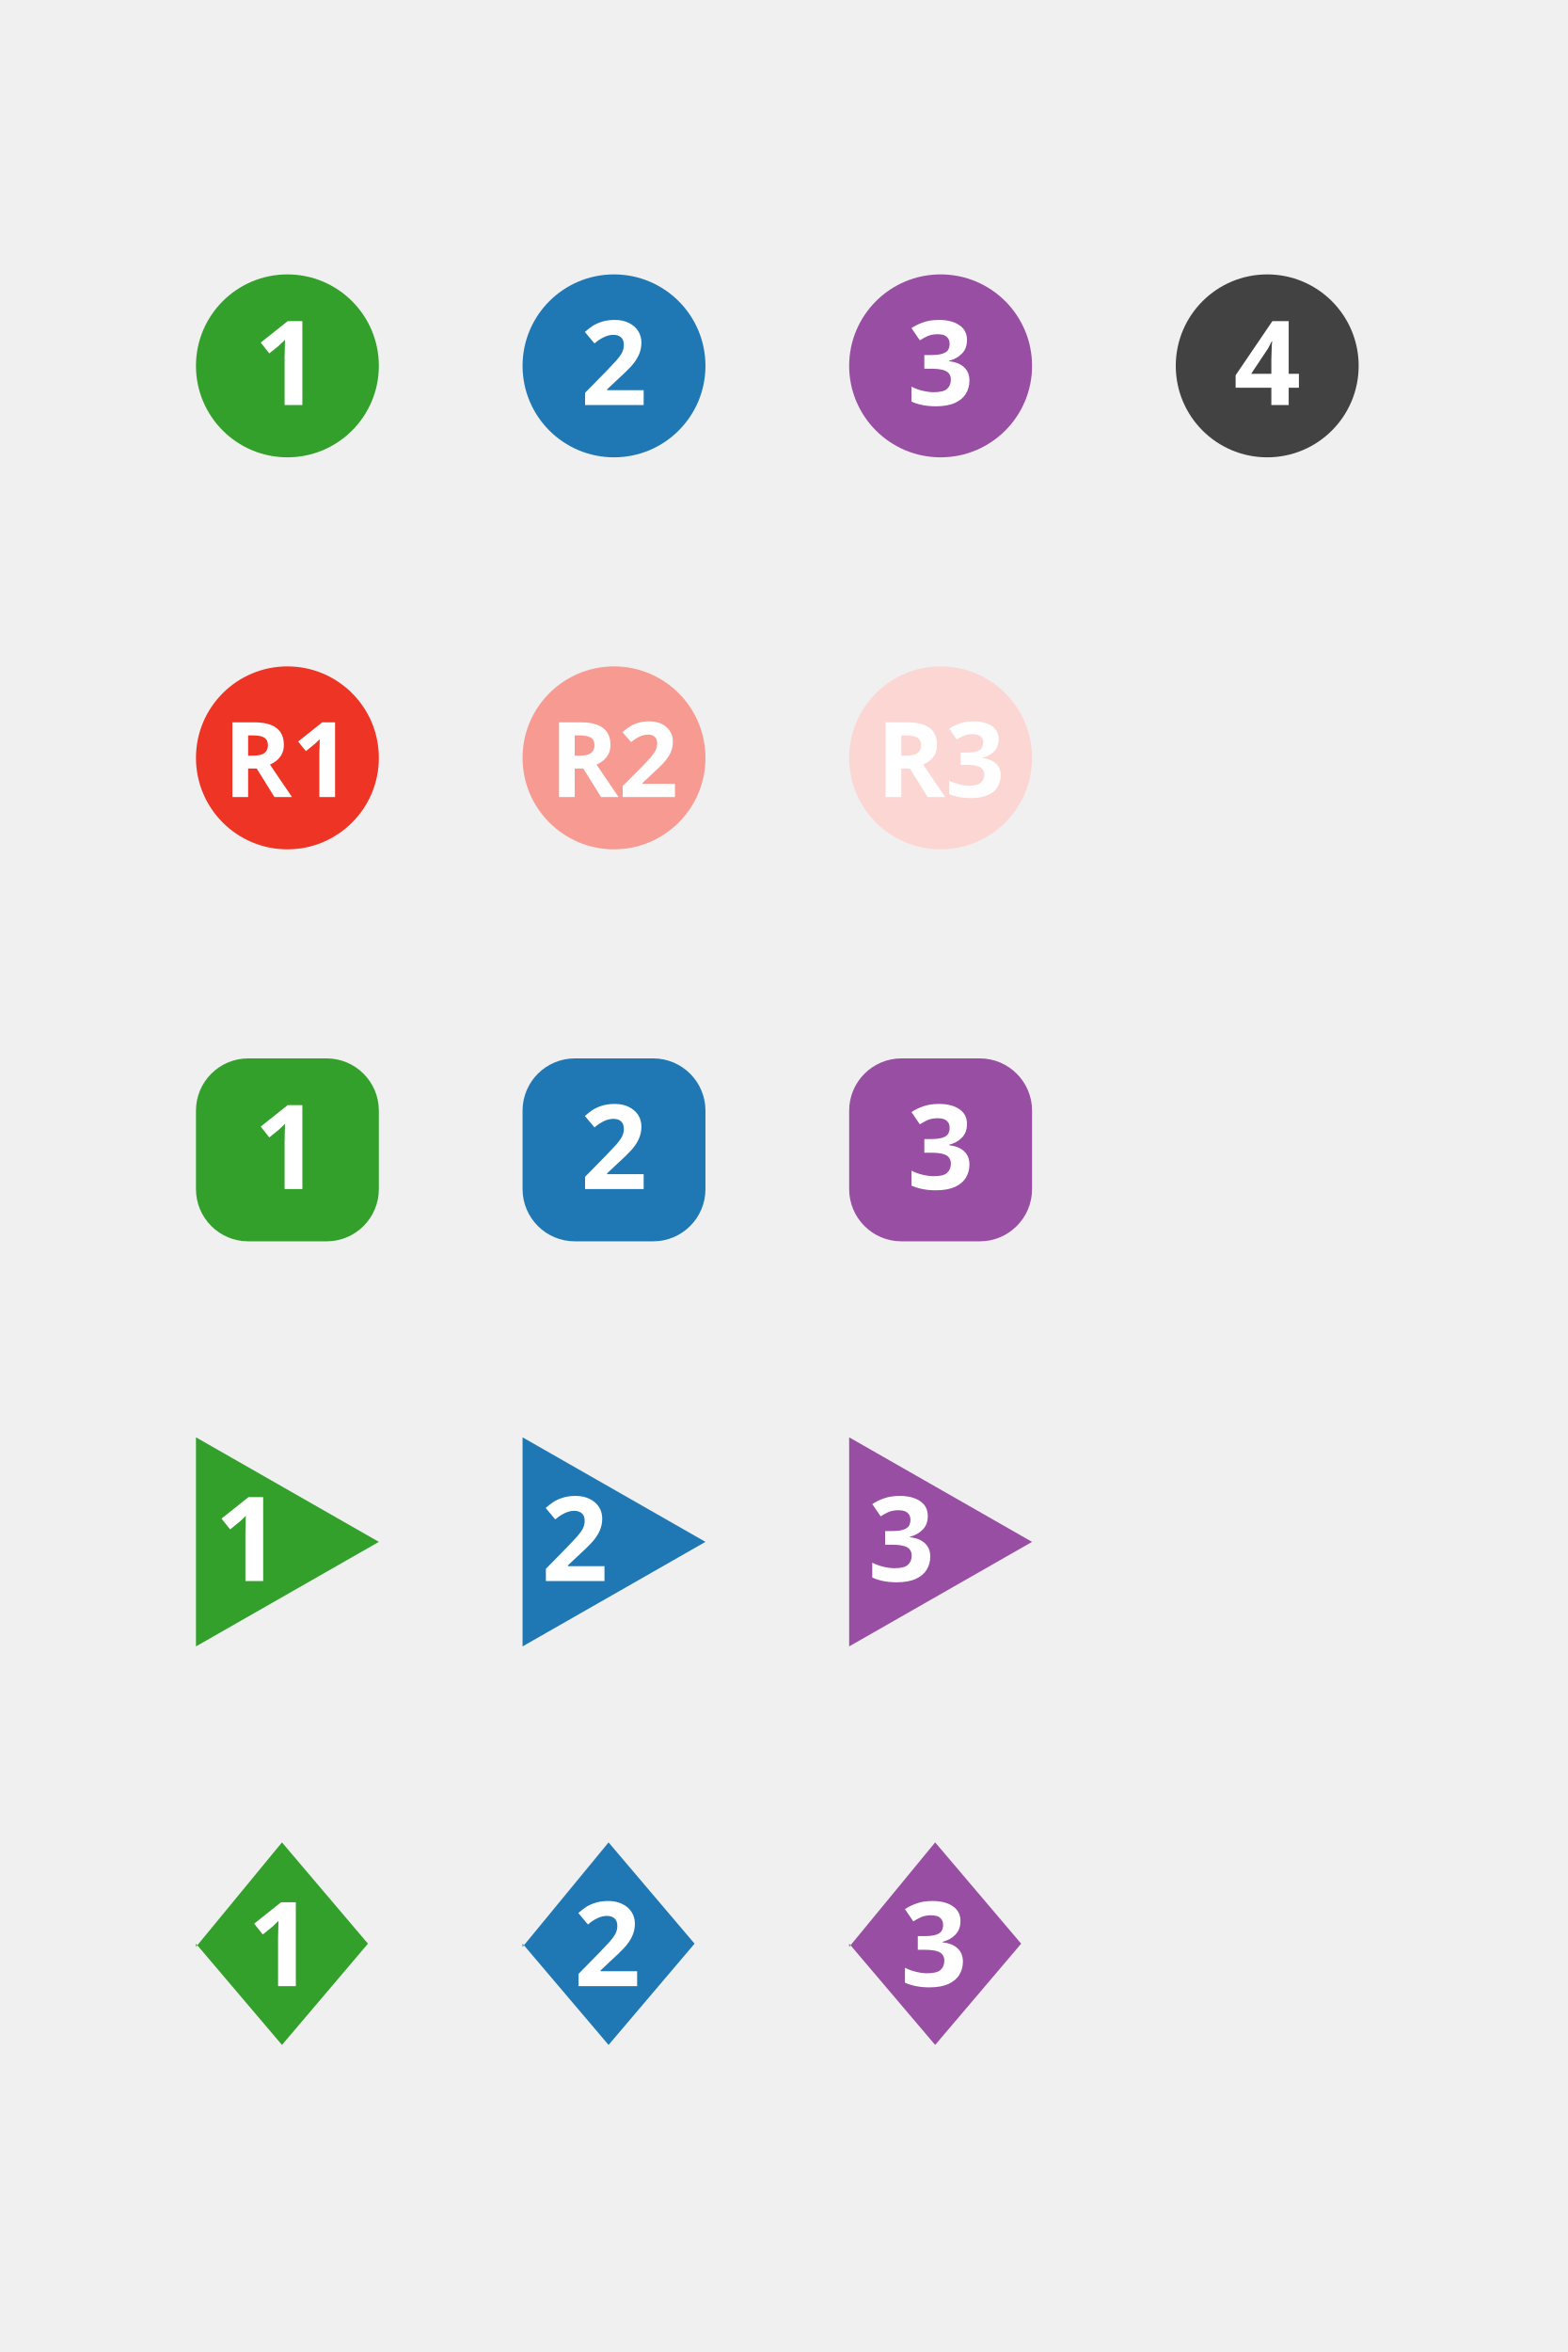
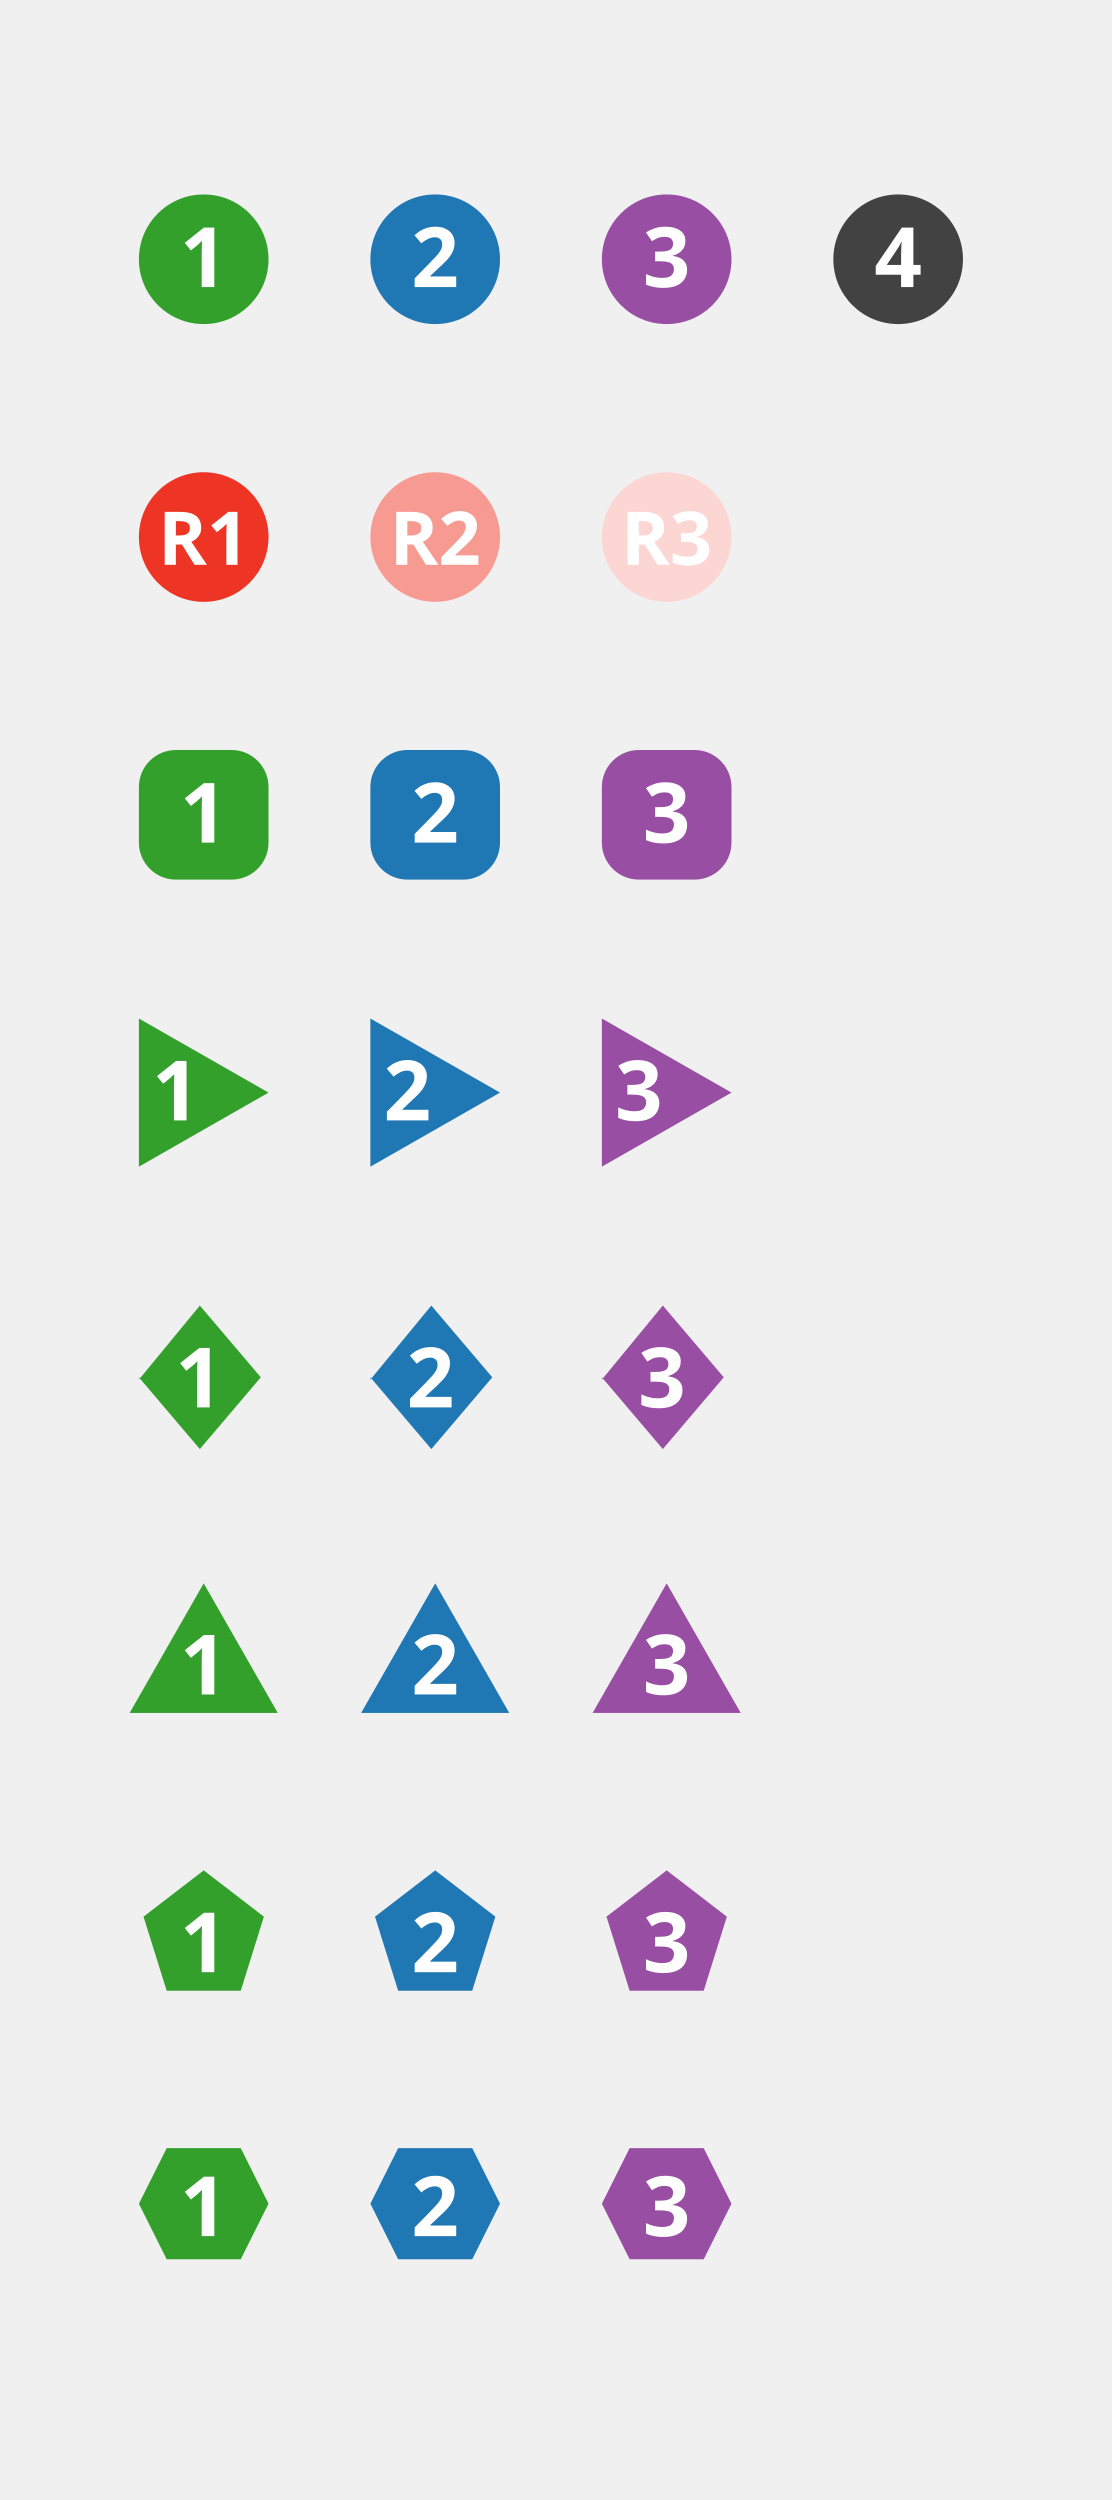
- <svg xmlns="http://www.w3.org/2000/svg" version="1.1" width="120" height="180">
+ <svg xmlns="http://www.w3.org/2000/svg" version="1.1" width="120" height="270">
  <g transform="translate(10, 10)">
    <g transform="translate(5, 5)">
      <g transform="translate(7, 13)">
        <circle r="7" fill="#33A02C" />
        <text transform="translate(0, 3)" text-anchor="middle" font-size="9" font-family="Sans-serif" font-weight="bold" fill="#FFFFFF">1</text>
      </g>
    </g>
    <g transform="translate(30, 5)">
      <g transform="translate(7, 13)">
        <circle r="7" fill="#1F78B4" />
        <text transform="translate(0, 3)" text-anchor="middle" font-size="9" font-family="Sans-serif" font-weight="bold" fill="#FFFFFF">2</text>
      </g>
    </g>
    <g transform="translate(55, 5)">
      <g transform="translate(7, 13)">
        <circle r="7" fill="#984EA3" />
        <text transform="translate(0, 3)" text-anchor="middle" font-size="9" font-family="Sans-serif" font-weight="bold" fill="#FFFFFF">3</text>
      </g>
    </g>
    <g transform="translate(80, 5)">
      <g transform="translate(7, 13)">
        <circle r="7" fill="#424242" />
        <text transform="translate(0, 3)" text-anchor="middle" font-size="9" font-family="Sans-serif" font-weight="bold" fill="#FFFFFF">4</text>
      </g>
    </g>
  </g>
  <g transform="translate(10, 40)">
    <g transform="translate(5, 5)">
      <g transform="translate(7, 13)">
        <circle r="7" fill="#EE3424" />
        <text transform="translate(0, 3)" text-anchor="middle" font-size="8" font-family="Sans-serif" font-weight="bold" fill="#FFFFFF">R1</text>
      </g>
    </g>
    <g transform="translate(30, 5)">
      <g transform="translate(7, 13)">
        <circle r="7" fill="#F79A92" />
        <text transform="translate(0, 3)" text-anchor="middle" font-size="8" font-family="Sans-serif" font-weight="bold" fill="#FFFFFF">R2</text>
      </g>
    </g>
    <g transform="translate(55, 5)">
      <g transform="translate(7, 13)">
        <circle r="7" fill="#FCD6D3" />
        <text transform="translate(0, 3)" text-anchor="middle" font-size="8" font-family="Sans-serif" font-weight="bold" fill="#FFFFFF">R3</text>
      </g>
    </g>
  </g>
  <g transform="translate(10, 70)">
    <g transform="translate(5, 5)">
      <g transform="translate(7, 13)">
        <rect x="-7" y="-7" rx="4" ry="4" width="14" height="14" fill="#33A02C" />
        <text transform="translate(0, 3)" text-anchor="middle" font-size="9" font-family="Sans-serif" font-weight="bold" fill="#FFFFFF">1</text>
      </g>
    </g>
    <g transform="translate(30, 5)">
      <g transform="translate(7, 13)">
        <rect x="-7" y="-7" rx="4" ry="4" width="14" height="14" fill="#1F78B4" />
        <text transform="translate(0, 3)" text-anchor="middle" font-size="9" font-family="Sans-serif" font-weight="bold" fill="#FFFFFF">2</text>
      </g>
    </g>
    <g transform="translate(55, 5)">
      <g transform="translate(7, 13)">
        <rect x="-7" y="-7" rx="4" ry="4" width="14" height="14" fill="#984EA3" />
        <text transform="translate(0, 3)" text-anchor="middle" font-size="9" font-family="Sans-serif" font-weight="bold" fill="#FFFFFF">3</text>
      </g>
    </g>
  </g>
  <g transform="translate(10, 100)">
    <g transform="translate(5, 5)">
      <g transform="translate(7, 13)">
        <path d="M-7 -8 L-7 8 L7 0 z" fill="#33A02C" />
        <text transform="translate(-3, 3)" text-anchor="middle" font-size="9" font-family="Sans-serif" font-weight="bold" fill="#FFFFFF">1</text>
      </g>
    </g>
    <g transform="translate(30, 5)">
      <g transform="translate(7, 13)">
        <path d="M-7 -8 L-7 8 L7 0 z" fill="#1F78B4" />
        <text transform="translate(-3, 3)" text-anchor="middle" font-size="9" font-family="Sans-serif" font-weight="bold" fill="#FFFFFF">2</text>
      </g>
    </g>
    <g transform="translate(55, 5)">
      <g transform="translate(7, 13)">
        <path d="M-7 -8 L-7 8 L7 0 z" fill="#984EA3" />
        <text transform="translate(-3, 3)" text-anchor="middle" font-size="9" font-family="Sans-serif" font-weight="bold" fill="#FFFFFF">3</text>
      </g>
    </g>
  </g>
  <g transform="translate(10, 130)">
    <g transform="translate(5, 5)">
      <g transform="translate(7, 13)">
        <path d="m-7,1l6.583,-8l6.583,7.75l-6.583,7.75l-6.583,-7.75z" fill="#33A02C" />
        <text transform="translate(-0.5, 4)" text-anchor="middle" font-size="9" font-family="Sans-serif" font-weight="bold" fill="#FFFFFF">1</text>
      </g>
    </g>
    <g transform="translate(30, 5)">
      <g transform="translate(7, 13)">
        <path d="m-7,1l6.583,-8l6.583,7.75l-6.583,7.75l-6.583,-7.75z" fill="#1F78B4" />
        <text transform="translate(-0.5, 4)" text-anchor="middle" font-size="9" font-family="Sans-serif" font-weight="bold" fill="#FFFFFF">2</text>
      </g>
    </g>
    <g transform="translate(55, 5)">
      <g transform="translate(7, 13)">
        <path d="m-7,1l6.583,-8l6.583,7.75l-6.583,7.75l-6.583,-7.75z" fill="#984EA3" />
        <text transform="translate(-0.5, 4)" text-anchor="middle" font-size="9" font-family="Sans-serif" font-weight="bold" fill="#FFFFFF">3</text>
      </g>
    </g>
  </g>
+   <g transform="translate(10, 160)">
+     <g transform="translate(5, 5)">
+       <g transform="translate(7, 13)">
+         <path d="M-7 -8 L-7 8 L7 0 z" fill="#33A02C" transform="rotate(270)" />
+         <text transform="translate(0, 5)" text-anchor="middle" font-size="9" font-family="Sans-serif" font-weight="bold" fill="#FFFFFF">1</text>
+       </g>
+     </g>
+     <g transform="translate(30, 5)">
+       <g transform="translate(7, 13)">
+         <path d="M-7 -8 L-7 8 L7 0 z" fill="#1F78B4" transform="rotate(270)" />
+         <text transform="translate(0, 5)" text-anchor="middle" font-size="9" font-family="Sans-serif" font-weight="bold" fill="#FFFFFF">2</text>
+       </g>
+     </g>
+     <g transform="translate(55, 5)">
+       <g transform="translate(7, 13)">
+         <path d="M-7 -8 L-7 8 L7 0 z" fill="#984EA3" transform="rotate(270)" />
+         <text transform="translate(0, 5)" text-anchor="middle" font-size="9" font-family="Sans-serif" font-weight="bold" fill="#FFFFFF">3</text>
+       </g>
+     </g>
+   </g>
+   <g transform="translate(10, 190)">
+     <g transform="translate(5, 5)">
+       <g transform="translate(0.5, 5)">
+         <path d="m0,7l6.5,-5l6.5,5l-2.5,8l-8,0l-2.5,-8z" fill="#33A02C" />
+         <text transform="translate(6.5, 13)" text-anchor="middle" font-size="9" font-family="Sans-serif" font-weight="bold" fill="#FFFFFF">1</text>
+       </g>
+     </g>
+     <g transform="translate(30, 5)">
+       <g transform="translate(0.5, 5)">
+         <path d="m0,7l6.5,-5l6.5,5l-2.5,8l-8,0l-2.5,-8z" fill="#1F78B4" />
+         <text transform="translate(6.5, 13)" text-anchor="middle" font-size="9" font-family="Sans-serif" font-weight="bold" fill="#FFFFFF">2</text>
+       </g>
+     </g>
+     <g transform="translate(55, 5)">
+       <g transform="translate(0.5, 5)">
+         <path d="m0,7l6.5,-5l6.5,5l-2.5,8l-8,0l-2.5,-8z" fill="#984EA3" />
+         <text transform="translate(6.5, 13)" text-anchor="middle" font-size="9" font-family="Sans-serif" font-weight="bold" fill="#FFFFFF">3</text>
+       </g>
+     </g>
+   </g>
+   <g transform="translate(10, 220)">
+     <g transform="translate(5, 5)">
+       <g transform="translate(0, 5)">
+         <path d="m0,8l3,-6l8,0l3,6l-3,6l-8,0l-3,-6z" fill="#33A02C" />
+         <text transform="translate(7, 11.5)" text-anchor="middle" font-size="9" font-family="Sans-serif" font-weight="bold" fill="#FFFFFF">1</text>
+       </g>
+     </g>
+     <g transform="translate(30, 5)">
+       <g transform="translate(0, 5)">
+         <path d="m0,8l3,-6l8,0l3,6l-3,6l-8,0l-3,-6z" fill="#1F78B4" />
+         <text transform="translate(7, 11.5)" text-anchor="middle" font-size="9" font-family="Sans-serif" font-weight="bold" fill="#FFFFFF">2</text>
+       </g>
+     </g>
+     <g transform="translate(55, 5)">
+       <g transform="translate(0, 5)">
+         <path d="m0,8l3,-6l8,0l3,6l-3,6l-8,0l-3,-6z" fill="#984EA3" />
+         <text transform="translate(7, 11.5)" text-anchor="middle" font-size="9" font-family="Sans-serif" font-weight="bold" fill="#FFFFFF">3</text>
+       </g>
+     </g>
+   </g>
</svg>
